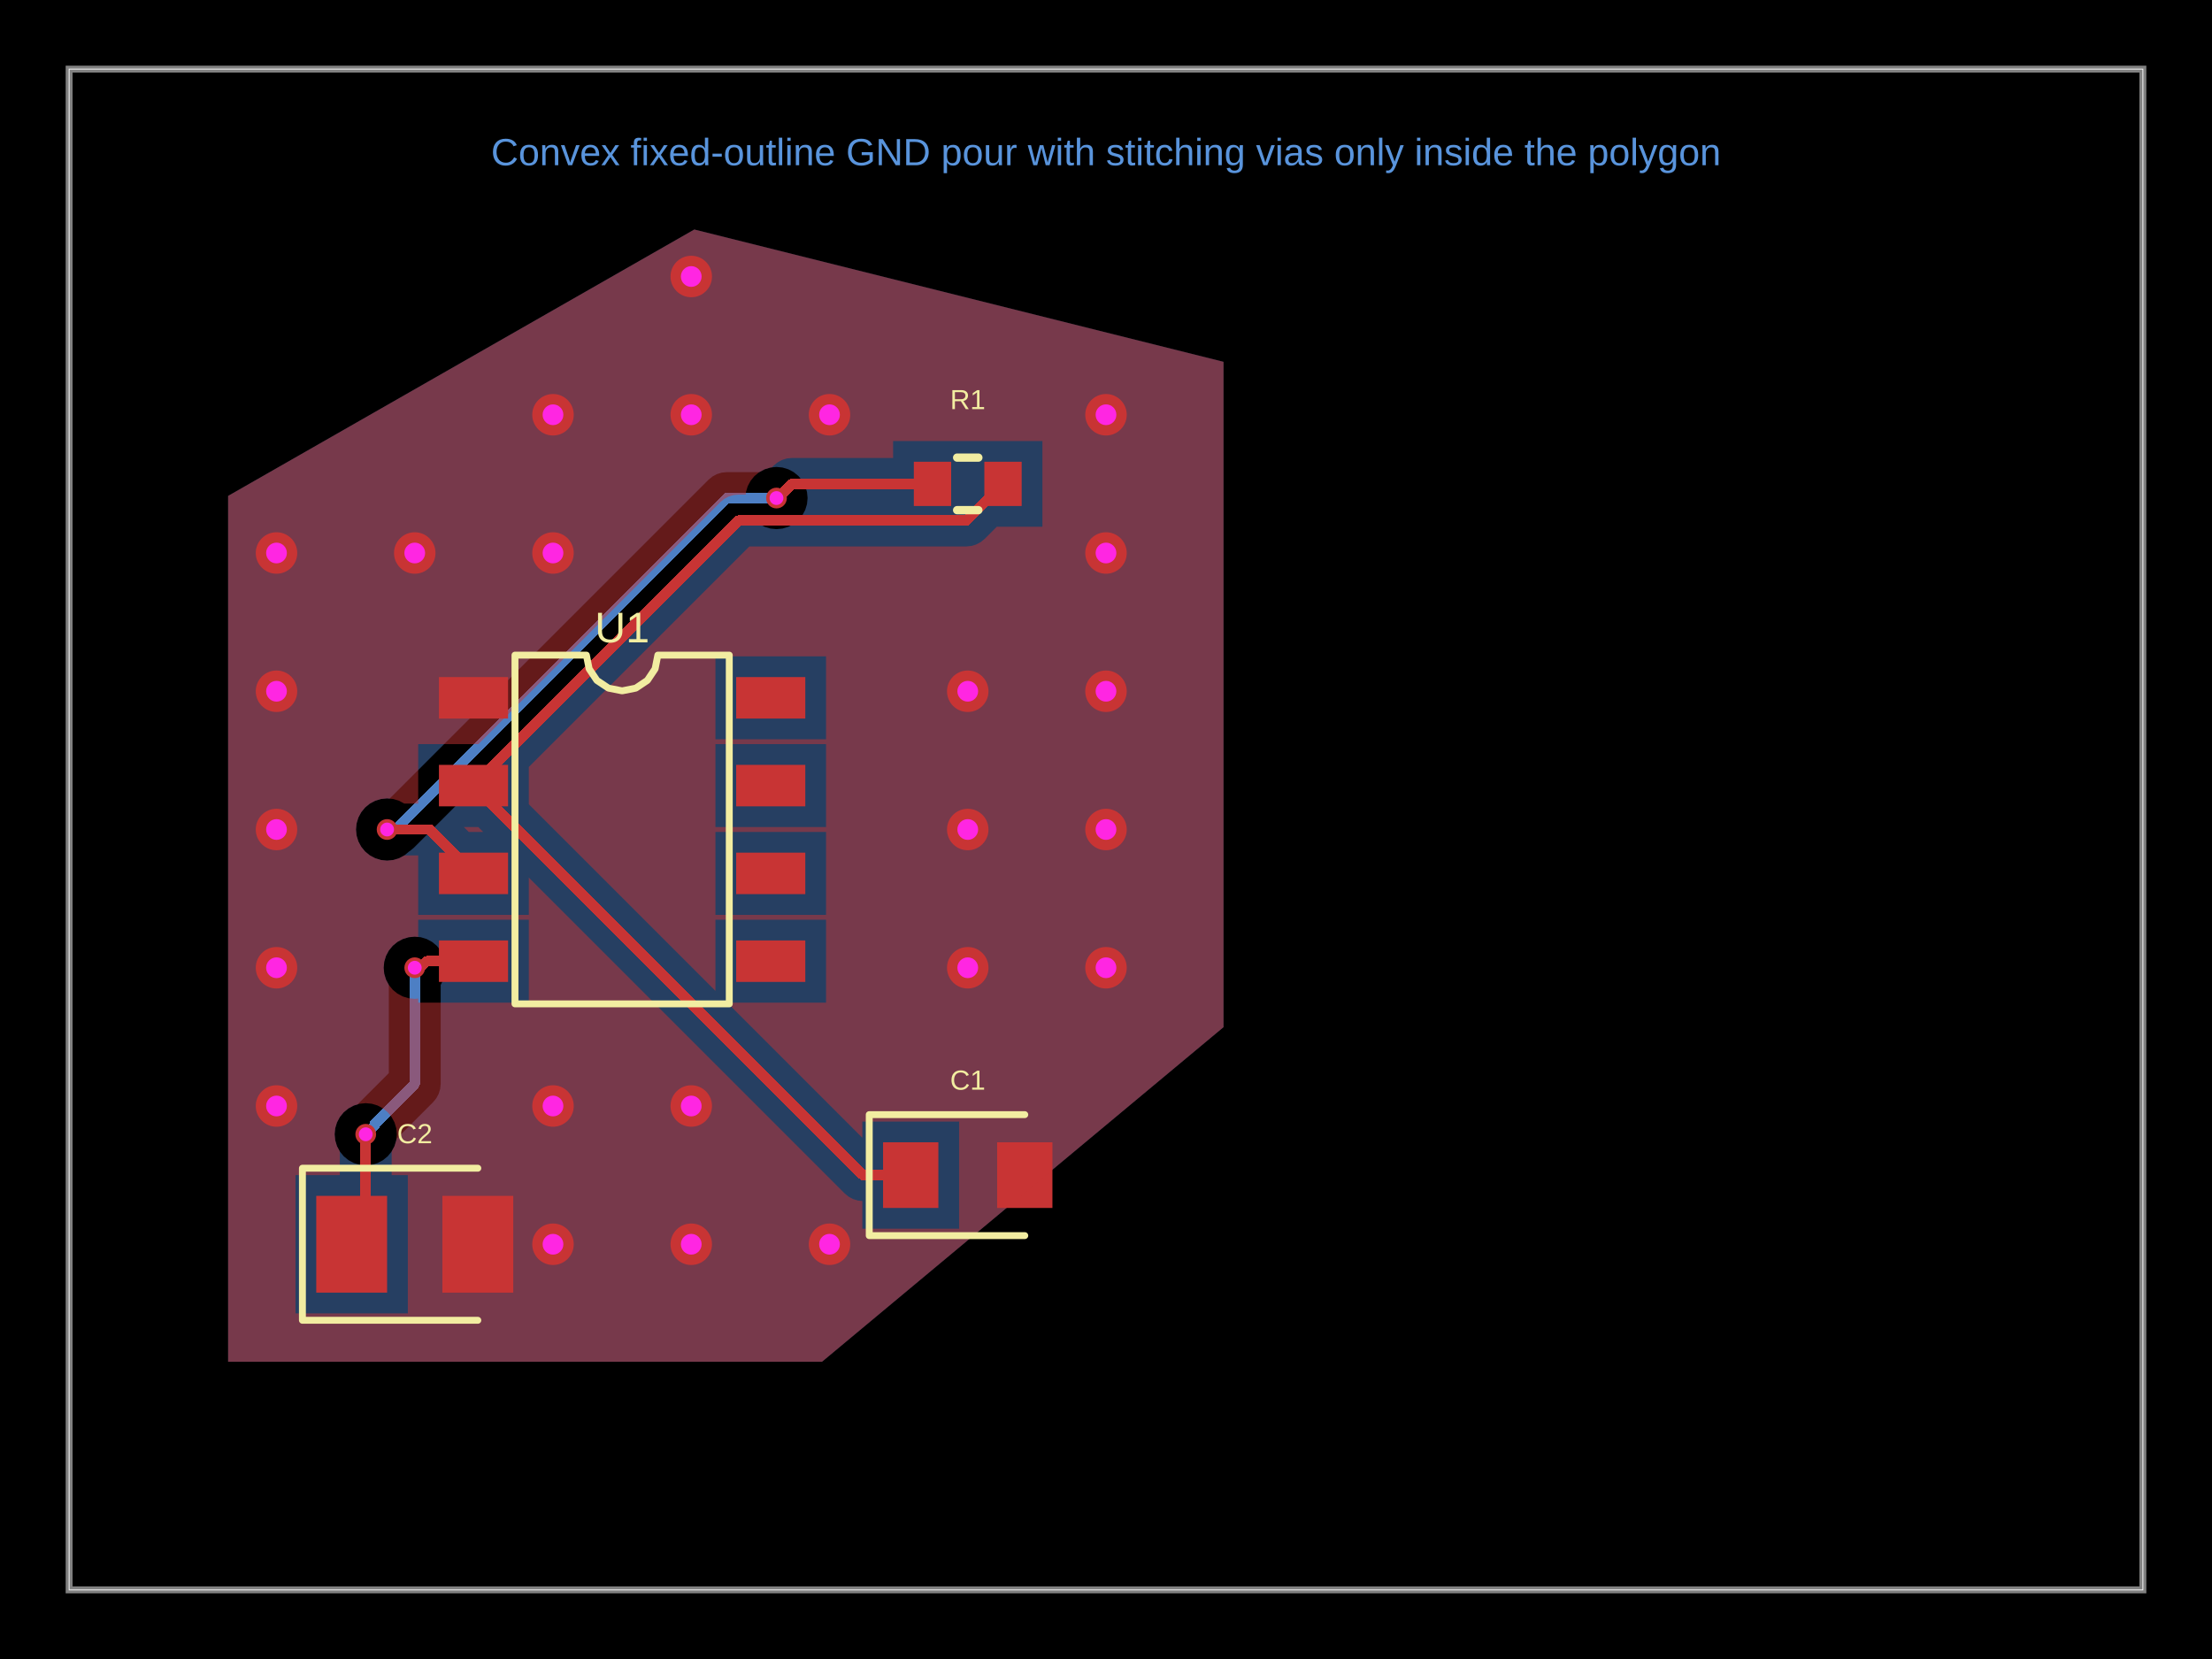
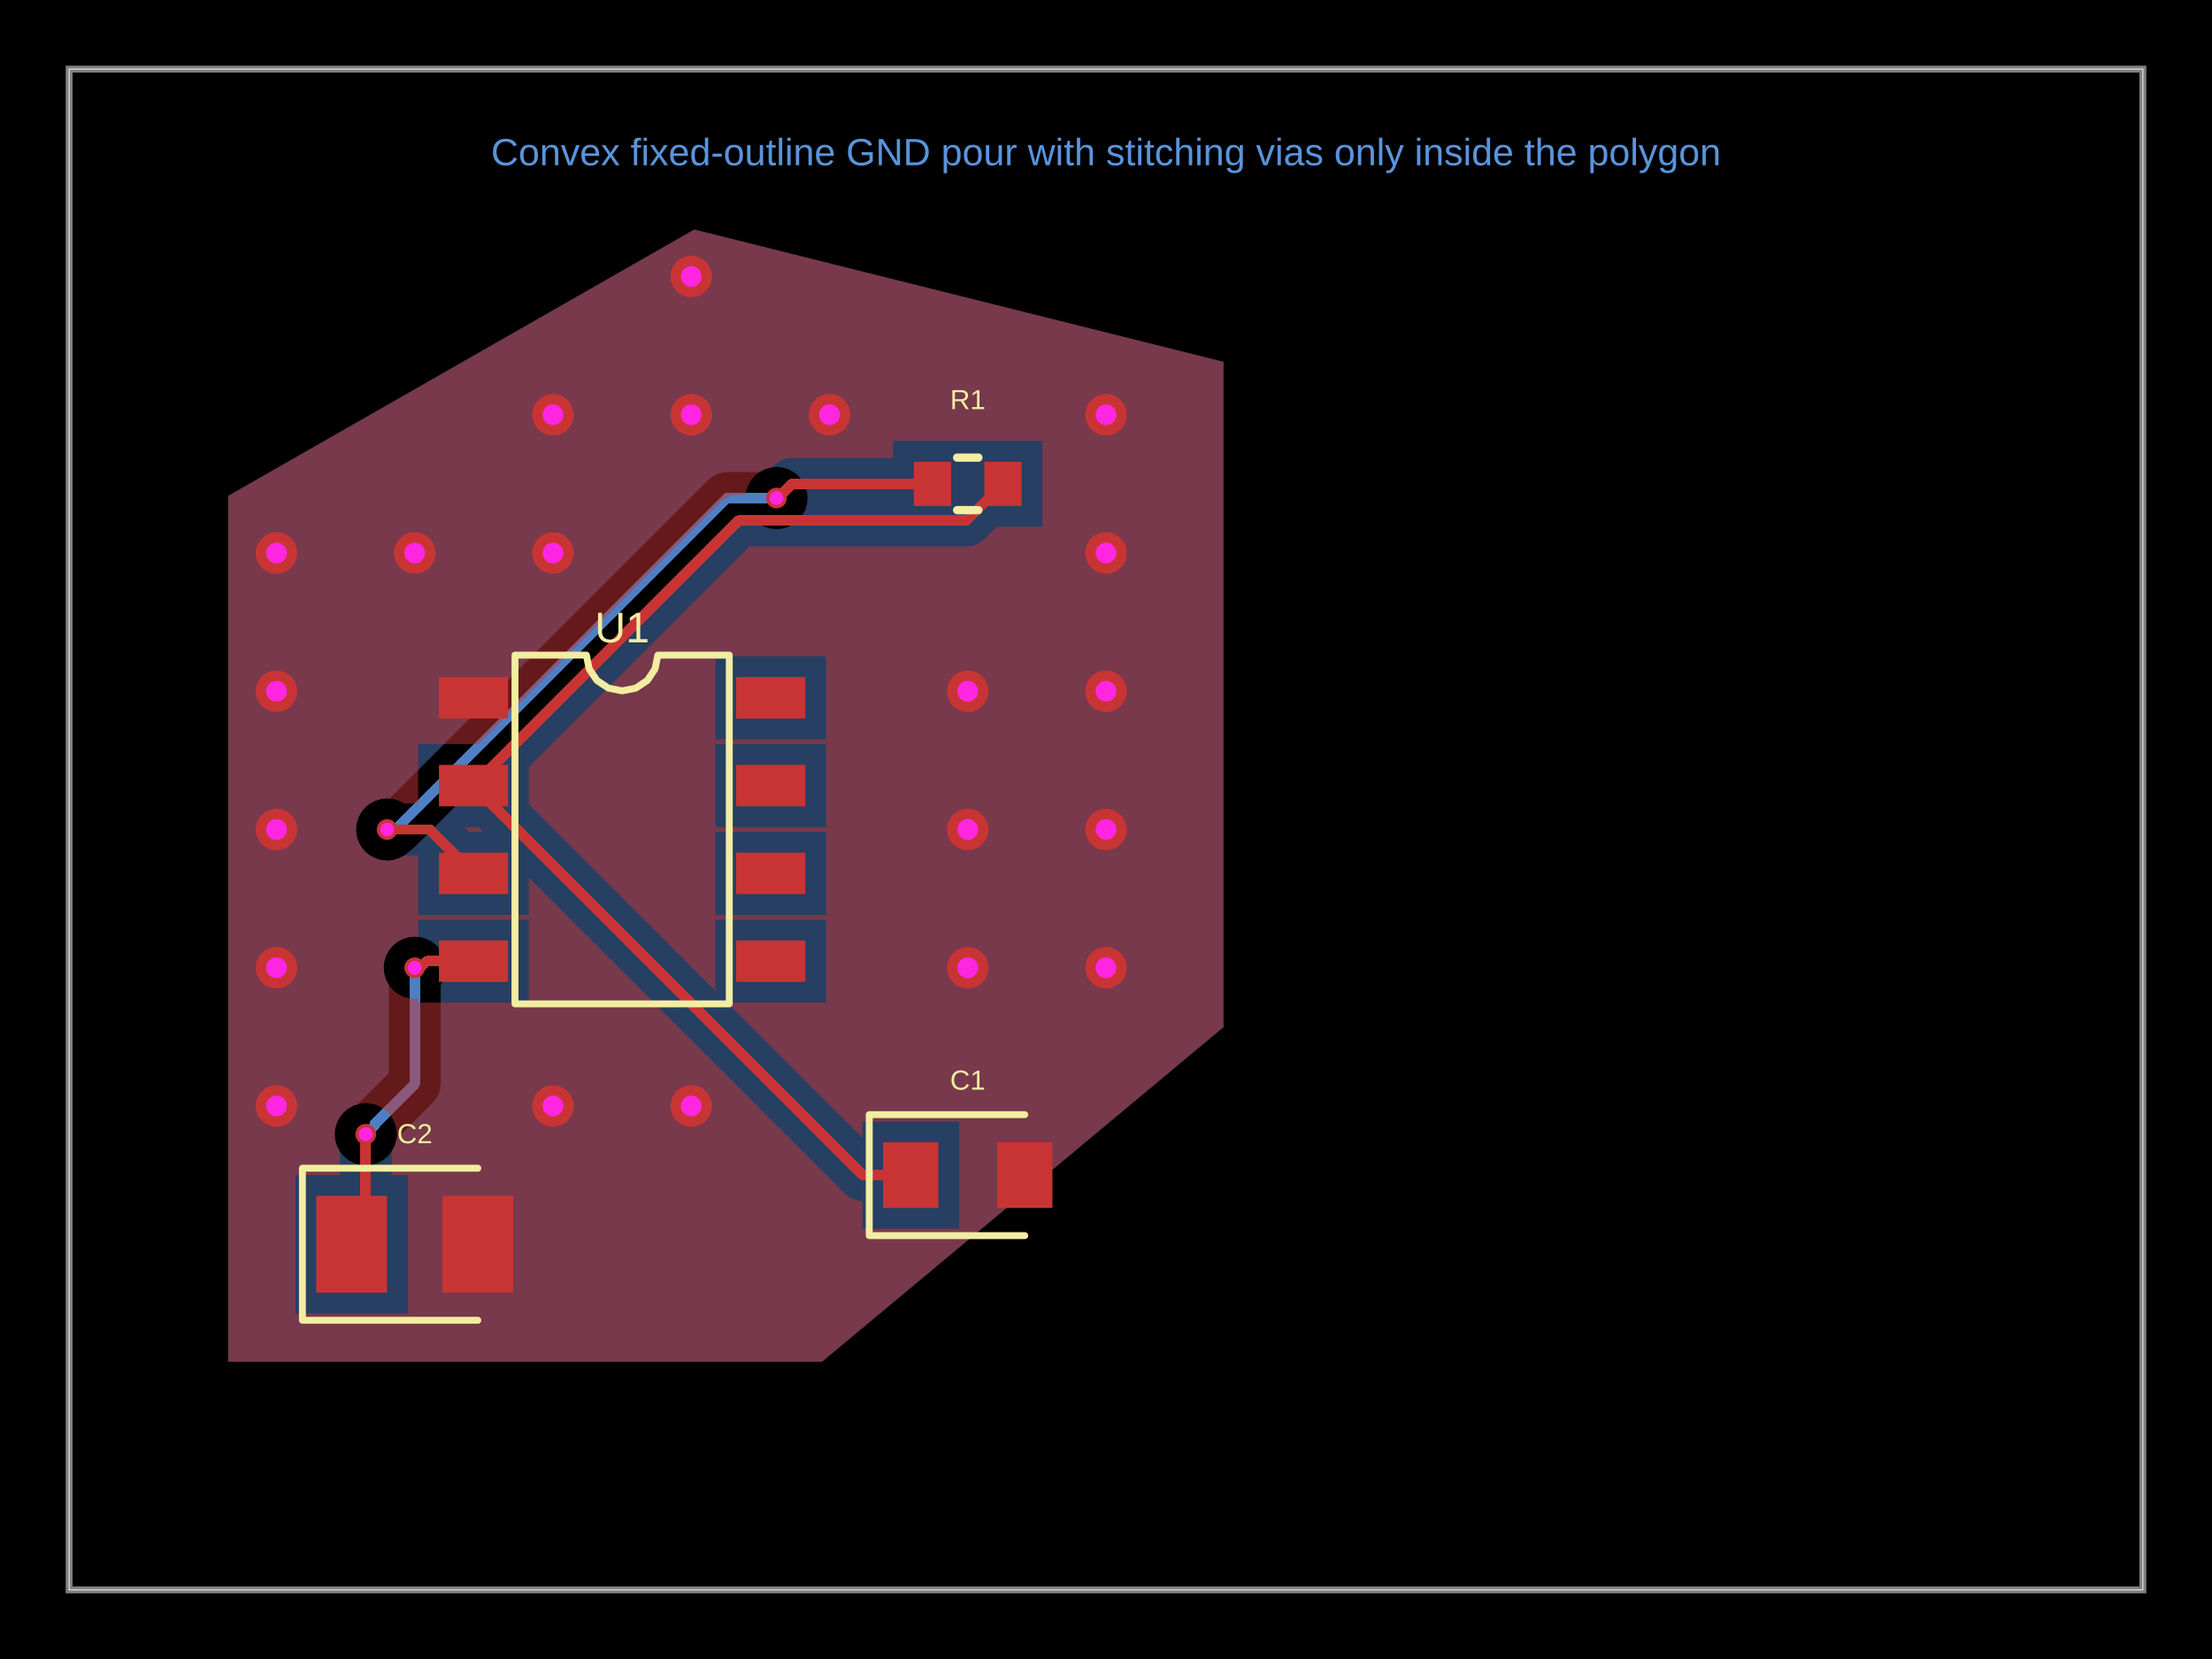
<svg xmlns="http://www.w3.org/2000/svg" width="800" height="600" data-software-used-string="@tscircuit/core@0.0.1697">
  <style />
  <defs class="copper-pour-trace-mask-defs">
    <mask id="copper-pour-trace-mask-top" maskUnits="userSpaceOnUse" x="0" y="0" width="800" height="600">
      <rect x="0" y="0" width="800" height="600" fill="#fff" />
      <path d="M 297.285 492.5 L 82.5 492.5 L 82.5 179.352 L 251.105 83.007 L 442.5 130.856 L 442.5 371.487 L 297.285 492.5 Z M 311.875 444.375 L 346.875 444.375 L 346.875 405.625 L 311.875 405.625 L 311.875 411.492 L 263.008 362.625 L 298.75 362.625 L 298.75 332.625 L 258.75 332.625 L 258.75 358.367 L 191.25 290.867 L 191.25 277.383 L 271.004 197.629 L 349.496 197.629 L 351.325 197.449 L 353.084 196.915 L 354.705 196.049 L 356.125 194.883 L 360.508 190.5 L 377 190.5 L 377 159.5 L 348.5 159.5 L 323 159.5 L 323 165.625 L 286.454 165.625 L 284.625 165.805 L 282.867 166.339 L 281.246 167.205 L 279.825 168.371 L 279.157 169.039 L 278.63 169.091 L 276.52 169.731 L 274.575 170.771 L 272.87 172.17 L 271.471 173.875 L 270.431 175.82 L 269.791 177.93 L 269.698 178.879 L 267.121 178.879 L 265.292 179.059 L 263.533 179.593 L 261.913 180.459 L 260.492 181.625 L 172.992 269.125 L 151.25 269.125 L 151.25 290.625 L 146.211 290.625 L 144.305 289.606 L 142.195 288.966 L 140 288.75 L 137.805 288.966 L 135.695 289.606 L 133.75 290.646 L 132.045 292.045 L 130.646 293.75 L 129.606 295.695 L 128.966 297.805 L 128.75 300 L 128.966 302.195 L 129.606 304.305 L 130.646 306.25 L 132.045 307.955 L 133.75 309.354 L 135.695 310.394 L 137.805 311.034 L 140 311.25 L 142.195 311.034 L 144.305 310.394 L 146.211 309.375 L 151.25 309.375 L 151.25 330.875 L 191.25 330.875 L 191.25 317.383 L 305.496 431.629 L 306.917 432.795 L 308.537 433.661 L 310.296 434.195 L 311.875 434.35 L 311.875 444.375 Z M 258.75 267.375 L 298.75 267.375 L 298.75 237.375 L 258.75 237.375 L 258.75 267.375 Z M 258.75 299.125 L 298.75 299.125 L 298.75 269.125 L 258.75 269.125 L 258.75 299.125 Z M 258.75 330.875 L 298.75 330.875 L 298.75 300.875 L 258.75 300.875 L 258.75 330.875 Z M 151.25 362.625 L 191.25 362.625 L 191.25 332.625 L 151.25 332.625 L 151.25 338.819 L 151.114 338.86 L 150 338.75 L 147.805 338.966 L 145.695 339.606 L 143.75 340.646 L 142.045 342.045 L 140.646 343.75 L 139.606 345.695 L 138.966 347.805 L 138.75 350 L 138.966 352.195 L 139.606 354.305 L 140.646 356.25 L 142.045 357.955 L 143.75 359.354 L 145.695 360.394 L 147.805 361.034 L 150 361.25 L 151.25 361.127 L 151.25 362.625 Z M 106.875 475 L 147.5 475 L 147.5 425 L 141.65 425 L 141.65 416.436 L 142.669 414.53 L 143.309 412.42 L 143.525 410.225 L 143.309 408.03 L 142.669 405.92 L 141.629 403.975 L 140.23 402.27 L 138.525 400.871 L 136.58 399.831 L 134.47 399.191 L 132.275 398.975 L 130.08 399.191 L 127.97 399.831 L 126.025 400.871 L 124.32 402.27 L 122.921 403.975 L 121.881 405.92 L 121.241 408.03 L 121.025 410.225 L 121.241 412.42 L 121.881 414.53 L 122.9 416.436 L 122.9 425 L 106.875 425 L 106.875 475 Z" fill-rule="evenodd" fill="#000" />
      <path d="M 174.742 300.875 L 169.508 300.875 L 167.758 299.125 L 172.992 299.125 L 174.742 300.875 Z" fill-rule="evenodd" fill="#000" />
    </mask>
    <mask id="copper-pour-trace-mask-bottom" maskUnits="userSpaceOnUse" x="0" y="0" width="800" height="600">
      <rect x="0" y="0" width="800" height="600" fill="#fff" />
      <path d="M 297.285 492.5 L 82.5 492.5 L 82.5 179.352 L 251.105 83.007 L 442.5 130.856 L 442.5 371.487 L 297.285 492.5 Z M 140 311.25 L 142.195 311.034 L 144.305 310.394 L 146.25 309.354 L 147.955 307.955 L 147.981 307.923 L 148.221 307.795 L 149.641 306.629 L 266.77 189.5 L 274.614 189.5 L 276.52 190.519 L 278.63 191.159 L 280.825 191.375 L 283.02 191.159 L 285.13 190.519 L 287.075 189.479 L 288.78 188.08 L 290.179 186.375 L 291.219 184.43 L 291.859 182.32 L 292.075 180.125 L 291.859 177.93 L 291.219 175.82 L 290.179 173.875 L 288.78 172.17 L 287.075 170.771 L 285.13 169.731 L 283.02 169.091 L 280.825 168.875 L 278.63 169.091 L 276.52 169.731 L 274.614 170.75 L 262.887 170.75 L 261.058 170.93 L 259.299 171.464 L 257.679 172.33 L 256.258 173.496 L 140.914 288.84 L 140 288.75 L 137.805 288.966 L 135.695 289.606 L 133.75 290.646 L 132.045 292.045 L 130.646 293.75 L 129.606 295.695 L 128.966 297.805 L 128.75 300 L 128.966 302.195 L 129.606 304.305 L 130.646 306.25 L 132.045 307.955 L 133.75 309.354 L 135.695 310.394 L 137.805 311.034 L 140 311.25 Z M 132.275 421.475 L 134.47 421.259 L 136.58 420.619 L 138.525 419.579 L 140.23 418.18 L 141.629 416.475 L 142.669 414.53 L 143.309 412.42 L 143.336 412.147 L 143.602 411.648 L 156.629 398.621 L 157.795 397.201 L 158.661 395.58 L 159.195 393.821 L 159.375 391.992 L 159.375 356.211 L 160.394 354.305 L 161.034 352.195 L 161.25 350 L 161.034 347.805 L 160.394 345.695 L 159.354 343.75 L 157.955 342.045 L 156.25 340.646 L 154.305 339.606 L 152.195 338.966 L 150 338.75 L 147.805 338.966 L 145.695 339.606 L 143.75 340.646 L 142.045 342.045 L 140.646 343.75 L 139.606 345.695 L 138.966 347.805 L 138.75 350 L 138.966 352.195 L 139.606 354.305 L 140.625 356.211 L 140.625 388.109 L 129.309 399.425 L 127.97 399.831 L 126.025 400.871 L 124.32 402.27 L 122.921 403.975 L 121.881 405.92 L 121.241 408.03 L 121.025 410.225 L 121.241 412.42 L 121.881 414.53 L 122.921 416.475 L 124.32 418.18 L 126.025 419.579 L 127.97 420.619 L 130.08 421.259 L 132.275 421.475 Z" fill-rule="evenodd" fill="#000" />
    </mask>
  </defs>
  <rect class="boundary" x="0" y="0" fill="#000" width="800" height="600" data-type="pcb_background" data-pcb-layer="global" />
  <rect class="pcb-boundary" fill="none" stroke="#fff" stroke-width="0.3" x="25" y="25" width="750" height="550" data-type="pcb_boundary" data-pcb-layer="global" />
  <path class="pcb-board" d="M 25 575 L 775 575 L 775 25 L 25 25 Z" fill="none" stroke="rgba(255, 255, 255, 0.5)" stroke-width="2.5" data-type="pcb_board" data-pcb-layer="board" />
  <g class="pcb-trace-mask-group" mask="url(#copper-pour-trace-mask-bottom)">
    <path class="pcb-trace" stroke="rgb(77, 127, 196)" fill="none" stroke-width="3.75" stroke-linecap="round" stroke-linejoin="round" shape-rendering="crispEdges" data-type="pcb_trace" data-pcb-layer="bottom" d="M 132.275 410.225 L 135.516 406.984 M 135.516 406.984 L 135.516 406.476 M 135.516 406.476 L 150 391.992 M 150 391.992 L 150 350 M 280.825 180.125 L 262.887 180.125 M 262.887 180.125 L 143.012 300 M 143.012 300 L 140 300" />
  </g>
  <path class="pcb-copper-pour pcb-copper-pour-brep" d="M 297.285 492.5 L 82.5 492.5 L 82.5 179.352 L 251.105 83.007 L 442.5 130.856 L 442.5 371.487 L 297.285 492.5 Z M 140 311.25 L 142.195 311.034 L 144.305 310.394 L 146.25 309.354 L 147.955 307.955 L 147.981 307.923 L 148.221 307.795 L 149.641 306.629 L 266.77 189.5 L 274.614 189.5 L 276.52 190.519 L 278.63 191.159 L 280.825 191.375 L 283.02 191.159 L 285.13 190.519 L 287.075 189.479 L 288.78 188.08 L 290.179 186.375 L 291.219 184.43 L 291.859 182.32 L 292.075 180.125 L 291.859 177.93 L 291.219 175.82 L 290.179 173.875 L 288.78 172.17 L 287.075 170.771 L 285.13 169.731 L 283.02 169.091 L 280.825 168.875 L 278.63 169.091 L 276.52 169.731 L 274.614 170.75 L 262.887 170.75 L 261.058 170.93 L 259.299 171.464 L 257.679 172.33 L 256.258 173.496 L 140.914 288.84 L 140 288.75 L 137.805 288.966 L 135.695 289.606 L 133.75 290.646 L 132.045 292.045 L 130.646 293.75 L 129.606 295.695 L 128.966 297.805 L 128.75 300 L 128.966 302.195 L 129.606 304.305 L 130.646 306.25 L 132.045 307.955 L 133.75 309.354 L 135.695 310.394 L 137.805 311.034 L 140 311.25 Z M 132.275 421.475 L 134.47 421.259 L 136.58 420.619 L 138.525 419.579 L 140.23 418.18 L 141.629 416.475 L 142.669 414.53 L 143.309 412.42 L 143.336 412.147 L 143.602 411.648 L 156.629 398.621 L 157.795 397.201 L 158.661 395.58 L 159.195 393.821 L 159.375 391.992 L 159.375 356.211 L 160.394 354.305 L 161.034 352.195 L 161.25 350 L 161.034 347.805 L 160.394 345.695 L 159.354 343.75 L 157.955 342.045 L 156.25 340.646 L 154.305 339.606 L 152.195 338.966 L 150 338.75 L 147.805 338.966 L 145.695 339.606 L 143.75 340.646 L 142.045 342.045 L 140.646 343.75 L 139.606 345.695 L 138.966 347.805 L 138.75 350 L 138.966 352.195 L 139.606 354.305 L 140.625 356.211 L 140.625 388.109 L 129.309 399.425 L 127.97 399.831 L 126.025 400.871 L 124.32 402.27 L 122.921 403.975 L 121.881 405.92 L 121.241 408.03 L 121.025 410.225 L 121.241 412.42 L 121.881 414.53 L 122.921 416.475 L 124.32 418.18 L 126.025 419.579 L 127.97 420.619 L 130.08 421.259 L 132.275 421.475 Z" fill-rule="evenodd" fill="rgb(77, 127, 196)" fill-opacity="0.5" data-type="pcb_copper_pour" data-pcb-layer="bottom" />
  <rect class="pcb-pad" fill="rgb(200, 52, 52)" x="158.75" y="244.875" width="25" height="15" data-type="pcb_smtpad" data-pcb-layer="top" data-pad-name="U1.pin1" data-pad-net-name="GND" />
  <rect class="pcb-pad" fill="rgb(200, 52, 52)" x="158.75" y="276.625" width="25" height="15" data-type="pcb_smtpad" data-pcb-layer="top" data-pad-name="U1.pin2" data-pad-net-name="VCC" />
  <rect class="pcb-pad" fill="rgb(200, 52, 52)" x="158.75" y="308.375" width="25" height="15" data-type="pcb_smtpad" data-pcb-layer="top" data-pad-name="U1.pin3" />
  <rect class="pcb-pad" fill="rgb(200, 52, 52)" x="158.75" y="340.125" width="25" height="15" data-type="pcb_smtpad" data-pcb-layer="top" data-pad-name="U1.pin4" />
  <rect class="pcb-pad" fill="rgb(200, 52, 52)" x="266.25" y="340.125" width="25" height="15" data-type="pcb_smtpad" data-pcb-layer="top" data-pad-name="U1.pin5" />
  <rect class="pcb-pad" fill="rgb(200, 52, 52)" x="266.25" y="308.375" width="25" height="15" data-type="pcb_smtpad" data-pcb-layer="top" data-pad-name="U1.pin6" />
  <rect class="pcb-pad" fill="rgb(200, 52, 52)" x="266.25" y="276.625" width="25" height="15" data-type="pcb_smtpad" data-pcb-layer="top" data-pad-name="U1.pin7" />
  <rect class="pcb-pad" fill="rgb(200, 52, 52)" x="266.25" y="244.875" width="25" height="15" data-type="pcb_smtpad" data-pcb-layer="top" data-pad-name="U1.pin8" />
  <rect class="pcb-pad" fill="rgb(200, 52, 52)" x="319.375" y="413.125" width="20" height="23.75" data-type="pcb_smtpad" data-pcb-layer="top" data-pad-name="C1.pin1" data-pad-net-name="VCC" />
  <rect class="pcb-pad" fill="rgb(200, 52, 52)" x="360.625" y="413.125" width="20" height="23.75" data-type="pcb_smtpad" data-pcb-layer="top" data-pad-name="C1.pin2" data-pad-net-name="GND" />
  <rect class="pcb-pad" fill="rgb(200, 52, 52)" x="330.5" y="167" width="13.5" height="16" data-type="pcb_smtpad" data-pcb-layer="top" data-pad-name="R1.pin1" />
  <rect class="pcb-pad" fill="rgb(200, 52, 52)" x="356" y="167" width="13.5" height="16" data-type="pcb_smtpad" data-pcb-layer="top" data-pad-name="R1.pin2" data-pad-net-name="VCC" />
  <rect class="pcb-pad" fill="rgb(200, 52, 52)" x="114.375" y="432.5" width="25.625" height="35" data-type="pcb_smtpad" data-pcb-layer="top" data-pad-name="C2.pin1" />
  <rect class="pcb-pad" fill="rgb(200, 52, 52)" x="160" y="432.5" width="25.625" height="35" data-type="pcb_smtpad" data-pcb-layer="top" data-pad-name="C2.pin2" data-pad-net-name="GND" />
  <g class="pcb-trace-mask-group" mask="url(#copper-pour-trace-mask-top)">
    <path class="pcb-trace" stroke="rgb(200, 52, 52)" fill="none" stroke-width="3.75" stroke-linecap="round" stroke-linejoin="round" shape-rendering="crispEdges" data-type="pcb_trace" data-pcb-layer="top" d="M 171.25 284.125 L 312.125 425 M 312.125 425 L 329.375 425 M 171.25 284.125 L 267.121 188.254 M 267.121 188.254 L 349.496 188.254 M 349.496 188.254 L 362.75 175 M 127.188 450 L 132.275 444.925 M 132.275 444.925 L 132.275 410.225 M 150 350 L 151.061 348.939 M 151.061 348.939 L 153.046 348.939 M 153.046 348.939 L 154.36 347.625 M 154.36 347.625 L 171.25 347.625 M 337.25 175 L 286.454 175 M 286.454 175 L 282.599 178.856 M 282.599 178.856 L 282.094 178.856 M 282.094 178.856 L 280.825 180.125 M 140 300 L 155.375 300 M 155.375 300 L 171.25 315.875" />
  </g>
  <path class="pcb-copper-pour pcb-copper-pour-brep" d="M 297.285 492.5 L 82.5 492.5 L 82.5 179.352 L 251.105 83.007 L 442.5 130.856 L 442.5 371.487 L 297.285 492.5 Z M 311.875 444.375 L 346.875 444.375 L 346.875 405.625 L 311.875 405.625 L 311.875 411.492 L 263.008 362.625 L 298.75 362.625 L 298.75 332.625 L 258.75 332.625 L 258.75 358.367 L 191.25 290.867 L 191.25 277.383 L 271.004 197.629 L 349.496 197.629 L 351.325 197.449 L 353.084 196.915 L 354.705 196.049 L 356.125 194.883 L 360.508 190.5 L 377 190.5 L 377 159.5 L 348.5 159.5 L 323 159.5 L 323 165.625 L 286.454 165.625 L 284.625 165.805 L 282.867 166.339 L 281.246 167.205 L 279.825 168.371 L 279.157 169.039 L 278.63 169.091 L 276.52 169.731 L 274.575 170.771 L 272.87 172.17 L 271.471 173.875 L 270.431 175.82 L 269.791 177.93 L 269.698 178.879 L 267.121 178.879 L 265.292 179.059 L 263.533 179.593 L 261.913 180.459 L 260.492 181.625 L 172.992 269.125 L 151.25 269.125 L 151.25 290.625 L 146.211 290.625 L 144.305 289.606 L 142.195 288.966 L 140 288.75 L 137.805 288.966 L 135.695 289.606 L 133.75 290.646 L 132.045 292.045 L 130.646 293.75 L 129.606 295.695 L 128.966 297.805 L 128.75 300 L 128.966 302.195 L 129.606 304.305 L 130.646 306.25 L 132.045 307.955 L 133.75 309.354 L 135.695 310.394 L 137.805 311.034 L 140 311.25 L 142.195 311.034 L 144.305 310.394 L 146.211 309.375 L 151.25 309.375 L 151.25 330.875 L 191.25 330.875 L 191.25 317.383 L 305.496 431.629 L 306.917 432.795 L 308.537 433.661 L 310.296 434.195 L 311.875 434.35 L 311.875 444.375 Z M 258.75 267.375 L 298.75 267.375 L 298.75 237.375 L 258.75 237.375 L 258.75 267.375 Z M 258.75 299.125 L 298.75 299.125 L 298.75 269.125 L 258.75 269.125 L 258.75 299.125 Z M 258.75 330.875 L 298.75 330.875 L 298.75 300.875 L 258.75 300.875 L 258.75 330.875 Z M 151.25 362.625 L 191.25 362.625 L 191.25 332.625 L 151.25 332.625 L 151.25 338.819 L 151.114 338.86 L 150 338.75 L 147.805 338.966 L 145.695 339.606 L 143.75 340.646 L 142.045 342.045 L 140.646 343.75 L 139.606 345.695 L 138.966 347.805 L 138.75 350 L 138.966 352.195 L 139.606 354.305 L 140.646 356.25 L 142.045 357.955 L 143.75 359.354 L 145.695 360.394 L 147.805 361.034 L 150 361.25 L 151.25 361.127 L 151.25 362.625 Z M 106.875 475 L 147.5 475 L 147.5 425 L 141.65 425 L 141.65 416.436 L 142.669 414.53 L 143.309 412.42 L 143.525 410.225 L 143.309 408.03 L 142.669 405.92 L 141.629 403.975 L 140.23 402.27 L 138.525 400.871 L 136.58 399.831 L 134.47 399.191 L 132.275 398.975 L 130.08 399.191 L 127.97 399.831 L 126.025 400.871 L 124.32 402.27 L 122.921 403.975 L 121.881 405.92 L 121.241 408.03 L 121.025 410.225 L 121.241 412.42 L 121.881 414.53 L 122.9 416.436 L 122.9 425 L 106.875 425 L 106.875 475 Z" fill-rule="evenodd" fill="rgb(200, 52, 52)" fill-opacity="0.5" data-type="pcb_copper_pour" data-pcb-layer="top" />
  <path class="pcb-copper-pour pcb-copper-pour-brep" d="M 174.742 300.875 L 169.508 300.875 L 167.758 299.125 L 172.992 299.125 L 174.742 300.875 Z" fill-rule="evenodd" fill="rgb(200, 52, 52)" fill-opacity="0.5" data-type="pcb_copper_pour" data-pcb-layer="top" />
  <path class="pcb-silkscreen pcb-silkscreen-top" d="M 186.25 363.062 L 186.25 236.938 L 212.083 236.938 L 213.067 241.88 L 215.867 246.071 L 220.057 248.871 L 225 249.854 L 229.943 248.871 L 234.133 246.071 L 236.933 241.88 L 237.917 236.938 L 263.75 236.938 L 263.75 363.062 L 186.25 363.062 Z" fill="none" stroke="#f2eda1" stroke-width="2.5" stroke-linecap="round" stroke-linejoin="round" data-pcb-component-id="pcb_component_0" data-pcb-silkscreen-path-id="pcb_silkscreen_path_0" data-type="pcb_silkscreen_path" data-pcb-layer="top" />
  <text x="0" y="0" dx="0" dy="0" fill="#f2eda1" font-family="Arial, sans-serif" font-size="15.51" text-anchor="middle" dominant-baseline="central" transform="matrix(1,0,0,1,225,226.9375)" class="pcb-silkscreen-text pcb-silkscreen-top" data-pcb-silkscreen-text-id="pcb_silkscreen_text_0" stroke="none" data-type="pcb_silkscreen_text" data-pcb-layer="top">U1</text>
  <path class="pcb-silkscreen pcb-silkscreen-top" d="M 370.625 403.125 L 314.375 403.125 L 314.375 446.875 L 370.625 446.875" fill="none" stroke="#f2eda1" stroke-width="2.5" stroke-linecap="round" stroke-linejoin="round" data-pcb-component-id="pcb_component_1" data-pcb-silkscreen-path-id="pcb_silkscreen_path_1" data-type="pcb_silkscreen_path" data-pcb-layer="top" />
  <text x="0" y="0" dx="0" dy="0" fill="#f2eda1" font-family="Arial, sans-serif" font-size="10" text-anchor="middle" dominant-baseline="central" transform="matrix(1,0,0,1,350,390.625)" class="pcb-silkscreen-text pcb-silkscreen-top" data-pcb-silkscreen-text-id="pcb_silkscreen_text_1" stroke="none" data-type="pcb_silkscreen_text" data-pcb-layer="top">C1</text>
  <path class="pcb-silkscreen pcb-silkscreen-top" d="M 346.159 165.5 L 353.841 165.5" fill="none" stroke="#f2eda1" stroke-width="3" stroke-linecap="round" stroke-linejoin="round" data-pcb-component-id="pcb_component_2" data-pcb-silkscreen-path-id="pcb_silkscreen_path_2" data-type="pcb_silkscreen_path" data-pcb-layer="top" />
  <path class="pcb-silkscreen pcb-silkscreen-top" d="M 346.159 184.5 L 353.841 184.5" fill="none" stroke="#f2eda1" stroke-width="3" stroke-linecap="round" stroke-linejoin="round" data-pcb-component-id="pcb_component_2" data-pcb-silkscreen-path-id="pcb_silkscreen_path_3" data-type="pcb_silkscreen_path" data-pcb-layer="top" />
  <text x="0" y="0" dx="0" dy="0" fill="#f2eda1" font-family="Arial, sans-serif" font-size="10" text-anchor="middle" dominant-baseline="central" transform="matrix(1,0,0,1,350,144.5)" class="pcb-silkscreen-text pcb-silkscreen-top" data-pcb-silkscreen-text-id="pcb_silkscreen_text_2" stroke="none" data-type="pcb_silkscreen_text" data-pcb-layer="top">R1</text>
  <path class="pcb-silkscreen pcb-silkscreen-top" d="M 172.812 422.5 L 109.375 422.5 L 109.375 477.5 L 172.812 477.5" fill="none" stroke="#f2eda1" stroke-width="2.5" stroke-linecap="round" stroke-linejoin="round" data-pcb-component-id="pcb_component_3" data-pcb-silkscreen-path-id="pcb_silkscreen_path_4" data-type="pcb_silkscreen_path" data-pcb-layer="top" />
  <text x="0" y="0" dx="0" dy="0" fill="#f2eda1" font-family="Arial, sans-serif" font-size="10" text-anchor="middle" dominant-baseline="central" transform="matrix(1,0,0,1,150,410)" class="pcb-silkscreen-text pcb-silkscreen-top" data-pcb-silkscreen-text-id="pcb_silkscreen_text_3" stroke="none" data-type="pcb_silkscreen_text" data-pcb-layer="top">C2</text>
  <g data-type="pcb_via" data-pcb-layer="through">
    <circle class="pcb-hole-outer" fill="rgb(200, 52, 52)" cx="132.275" cy="410.225" r="3.75" data-type="pcb_via" data-pcb-layer="top" />
    <circle class="pcb-hole-inner" fill="#FF26E2" cx="132.275" cy="410.225" r="2.5" data-type="pcb_via" data-pcb-layer="drill" />
  </g>
  <g data-type="pcb_via" data-pcb-layer="through">
    <circle class="pcb-hole-outer" fill="rgb(200, 52, 52)" cx="150" cy="350" r="3.75" data-type="pcb_via" data-pcb-layer="top" />
    <circle class="pcb-hole-inner" fill="#FF26E2" cx="150" cy="350" r="2.5" data-type="pcb_via" data-pcb-layer="drill" />
  </g>
  <g data-type="pcb_via" data-pcb-layer="through">
    <circle class="pcb-hole-outer" fill="rgb(200, 52, 52)" cx="280.825" cy="180.125" r="3.75" data-type="pcb_via" data-pcb-layer="top" />
    <circle class="pcb-hole-inner" fill="#FF26E2" cx="280.825" cy="180.125" r="2.5" data-type="pcb_via" data-pcb-layer="drill" />
  </g>
  <g data-type="pcb_via" data-pcb-layer="through">
    <circle class="pcb-hole-outer" fill="rgb(200, 52, 52)" cx="140" cy="300" r="3.75" data-type="pcb_via" data-pcb-layer="top" />
    <circle class="pcb-hole-inner" fill="#FF26E2" cx="140" cy="300" r="2.5" data-type="pcb_via" data-pcb-layer="drill" />
-   </g>
-   <g data-type="pcb_via" data-pcb-layer="through">
-     <circle class="pcb-hole-outer" fill="rgb(200, 52, 52)" cx="200" cy="450" r="7.5" data-type="pcb_via" data-pcb-layer="top" />
-     <circle class="pcb-hole-inner" fill="#FF26E2" cx="200" cy="450" r="3.75" data-type="pcb_via" data-pcb-layer="drill" />
-   </g>
-   <g data-type="pcb_via" data-pcb-layer="through">
-     <circle class="pcb-hole-outer" fill="rgb(200, 52, 52)" cx="250" cy="450" r="7.5" data-type="pcb_via" data-pcb-layer="top" />
-     <circle class="pcb-hole-inner" fill="#FF26E2" cx="250" cy="450" r="3.75" data-type="pcb_via" data-pcb-layer="drill" />
-   </g>
-   <g data-type="pcb_via" data-pcb-layer="through">
-     <circle class="pcb-hole-outer" fill="rgb(200, 52, 52)" cx="300" cy="450" r="7.5" data-type="pcb_via" data-pcb-layer="top" />
-     <circle class="pcb-hole-inner" fill="#FF26E2" cx="300" cy="450" r="3.75" data-type="pcb_via" data-pcb-layer="drill" />
  </g>
  <g data-type="pcb_via" data-pcb-layer="through">
    <circle class="pcb-hole-outer" fill="rgb(200, 52, 52)" cx="100" cy="400" r="7.5" data-type="pcb_via" data-pcb-layer="top" />
    <circle class="pcb-hole-inner" fill="#FF26E2" cx="100" cy="400" r="3.75" data-type="pcb_via" data-pcb-layer="drill" />
  </g>
  <g data-type="pcb_via" data-pcb-layer="through">
    <circle class="pcb-hole-outer" fill="rgb(200, 52, 52)" cx="200" cy="400" r="7.5" data-type="pcb_via" data-pcb-layer="top" />
    <circle class="pcb-hole-inner" fill="#FF26E2" cx="200" cy="400" r="3.75" data-type="pcb_via" data-pcb-layer="drill" />
  </g>
  <g data-type="pcb_via" data-pcb-layer="through">
    <circle class="pcb-hole-outer" fill="rgb(200, 52, 52)" cx="250" cy="400" r="7.5" data-type="pcb_via" data-pcb-layer="top" />
    <circle class="pcb-hole-inner" fill="#FF26E2" cx="250" cy="400" r="3.75" data-type="pcb_via" data-pcb-layer="drill" />
  </g>
  <g data-type="pcb_via" data-pcb-layer="through">
    <circle class="pcb-hole-outer" fill="rgb(200, 52, 52)" cx="100" cy="350" r="7.5" data-type="pcb_via" data-pcb-layer="top" />
    <circle class="pcb-hole-inner" fill="#FF26E2" cx="100" cy="350" r="3.75" data-type="pcb_via" data-pcb-layer="drill" />
  </g>
  <g data-type="pcb_via" data-pcb-layer="through">
    <circle class="pcb-hole-outer" fill="rgb(200, 52, 52)" cx="350" cy="350" r="7.5" data-type="pcb_via" data-pcb-layer="top" />
    <circle class="pcb-hole-inner" fill="#FF26E2" cx="350" cy="350" r="3.75" data-type="pcb_via" data-pcb-layer="drill" />
  </g>
  <g data-type="pcb_via" data-pcb-layer="through">
    <circle class="pcb-hole-outer" fill="rgb(200, 52, 52)" cx="400" cy="350" r="7.5" data-type="pcb_via" data-pcb-layer="top" />
    <circle class="pcb-hole-inner" fill="#FF26E2" cx="400" cy="350" r="3.75" data-type="pcb_via" data-pcb-layer="drill" />
  </g>
  <g data-type="pcb_via" data-pcb-layer="through">
    <circle class="pcb-hole-outer" fill="rgb(200, 52, 52)" cx="100" cy="300" r="7.5" data-type="pcb_via" data-pcb-layer="top" />
    <circle class="pcb-hole-inner" fill="#FF26E2" cx="100" cy="300" r="3.75" data-type="pcb_via" data-pcb-layer="drill" />
  </g>
  <g data-type="pcb_via" data-pcb-layer="through">
    <circle class="pcb-hole-outer" fill="rgb(200, 52, 52)" cx="350" cy="300" r="7.5" data-type="pcb_via" data-pcb-layer="top" />
    <circle class="pcb-hole-inner" fill="#FF26E2" cx="350" cy="300" r="3.75" data-type="pcb_via" data-pcb-layer="drill" />
  </g>
  <g data-type="pcb_via" data-pcb-layer="through">
    <circle class="pcb-hole-outer" fill="rgb(200, 52, 52)" cx="400" cy="300" r="7.5" data-type="pcb_via" data-pcb-layer="top" />
    <circle class="pcb-hole-inner" fill="#FF26E2" cx="400" cy="300" r="3.75" data-type="pcb_via" data-pcb-layer="drill" />
  </g>
  <g data-type="pcb_via" data-pcb-layer="through">
    <circle class="pcb-hole-outer" fill="rgb(200, 52, 52)" cx="100" cy="250" r="7.5" data-type="pcb_via" data-pcb-layer="top" />
    <circle class="pcb-hole-inner" fill="#FF26E2" cx="100" cy="250" r="3.75" data-type="pcb_via" data-pcb-layer="drill" />
  </g>
  <g data-type="pcb_via" data-pcb-layer="through">
    <circle class="pcb-hole-outer" fill="rgb(200, 52, 52)" cx="350" cy="250" r="7.5" data-type="pcb_via" data-pcb-layer="top" />
    <circle class="pcb-hole-inner" fill="#FF26E2" cx="350" cy="250" r="3.75" data-type="pcb_via" data-pcb-layer="drill" />
  </g>
  <g data-type="pcb_via" data-pcb-layer="through">
    <circle class="pcb-hole-outer" fill="rgb(200, 52, 52)" cx="400" cy="250" r="7.5" data-type="pcb_via" data-pcb-layer="top" />
    <circle class="pcb-hole-inner" fill="#FF26E2" cx="400" cy="250" r="3.75" data-type="pcb_via" data-pcb-layer="drill" />
  </g>
  <g data-type="pcb_via" data-pcb-layer="through">
    <circle class="pcb-hole-outer" fill="rgb(200, 52, 52)" cx="100" cy="200" r="7.5" data-type="pcb_via" data-pcb-layer="top" />
    <circle class="pcb-hole-inner" fill="#FF26E2" cx="100" cy="200" r="3.75" data-type="pcb_via" data-pcb-layer="drill" />
  </g>
  <g data-type="pcb_via" data-pcb-layer="through">
    <circle class="pcb-hole-outer" fill="rgb(200, 52, 52)" cx="150" cy="200" r="7.5" data-type="pcb_via" data-pcb-layer="top" />
    <circle class="pcb-hole-inner" fill="#FF26E2" cx="150" cy="200" r="3.75" data-type="pcb_via" data-pcb-layer="drill" />
  </g>
  <g data-type="pcb_via" data-pcb-layer="through">
    <circle class="pcb-hole-outer" fill="rgb(200, 52, 52)" cx="200" cy="200" r="7.5" data-type="pcb_via" data-pcb-layer="top" />
    <circle class="pcb-hole-inner" fill="#FF26E2" cx="200" cy="200" r="3.75" data-type="pcb_via" data-pcb-layer="drill" />
  </g>
  <g data-type="pcb_via" data-pcb-layer="through">
    <circle class="pcb-hole-outer" fill="rgb(200, 52, 52)" cx="400" cy="200" r="7.5" data-type="pcb_via" data-pcb-layer="top" />
    <circle class="pcb-hole-inner" fill="#FF26E2" cx="400" cy="200" r="3.75" data-type="pcb_via" data-pcb-layer="drill" />
  </g>
  <g data-type="pcb_via" data-pcb-layer="through">
    <circle class="pcb-hole-outer" fill="rgb(200, 52, 52)" cx="200" cy="150" r="7.5" data-type="pcb_via" data-pcb-layer="top" />
    <circle class="pcb-hole-inner" fill="#FF26E2" cx="200" cy="150" r="3.75" data-type="pcb_via" data-pcb-layer="drill" />
  </g>
  <g data-type="pcb_via" data-pcb-layer="through">
    <circle class="pcb-hole-outer" fill="rgb(200, 52, 52)" cx="250" cy="150" r="7.5" data-type="pcb_via" data-pcb-layer="top" />
    <circle class="pcb-hole-inner" fill="#FF26E2" cx="250" cy="150" r="3.75" data-type="pcb_via" data-pcb-layer="drill" />
  </g>
  <g data-type="pcb_via" data-pcb-layer="through">
    <circle class="pcb-hole-outer" fill="rgb(200, 52, 52)" cx="300" cy="150" r="7.5" data-type="pcb_via" data-pcb-layer="top" />
    <circle class="pcb-hole-inner" fill="#FF26E2" cx="300" cy="150" r="3.75" data-type="pcb_via" data-pcb-layer="drill" />
  </g>
  <g data-type="pcb_via" data-pcb-layer="through">
    <circle class="pcb-hole-outer" fill="rgb(200, 52, 52)" cx="400" cy="150" r="7.5" data-type="pcb_via" data-pcb-layer="top" />
    <circle class="pcb-hole-inner" fill="#FF26E2" cx="400" cy="150" r="3.75" data-type="pcb_via" data-pcb-layer="drill" />
  </g>
  <g data-type="pcb_via" data-pcb-layer="through">
    <circle class="pcb-hole-outer" fill="rgb(200, 52, 52)" cx="250" cy="100" r="7.5" data-type="pcb_via" data-pcb-layer="top" />
    <circle class="pcb-hole-inner" fill="#FF26E2" cx="250" cy="100" r="3.75" data-type="pcb_via" data-pcb-layer="drill" />
  </g>
  <text x="400" y="55" fill="rgb(89, 148, 220)" font-family="Arial, sans-serif" font-size="13.75" text-anchor="middle" dominant-baseline="central" class="pcb-note-text" data-type="pcb_note_text" data-pcb-note-text-id="pcb_note_text_0" data-pcb-layer="overlay">Convex fixed-outline GND pour with stitching vias only inside the polygon</text>
</svg>
